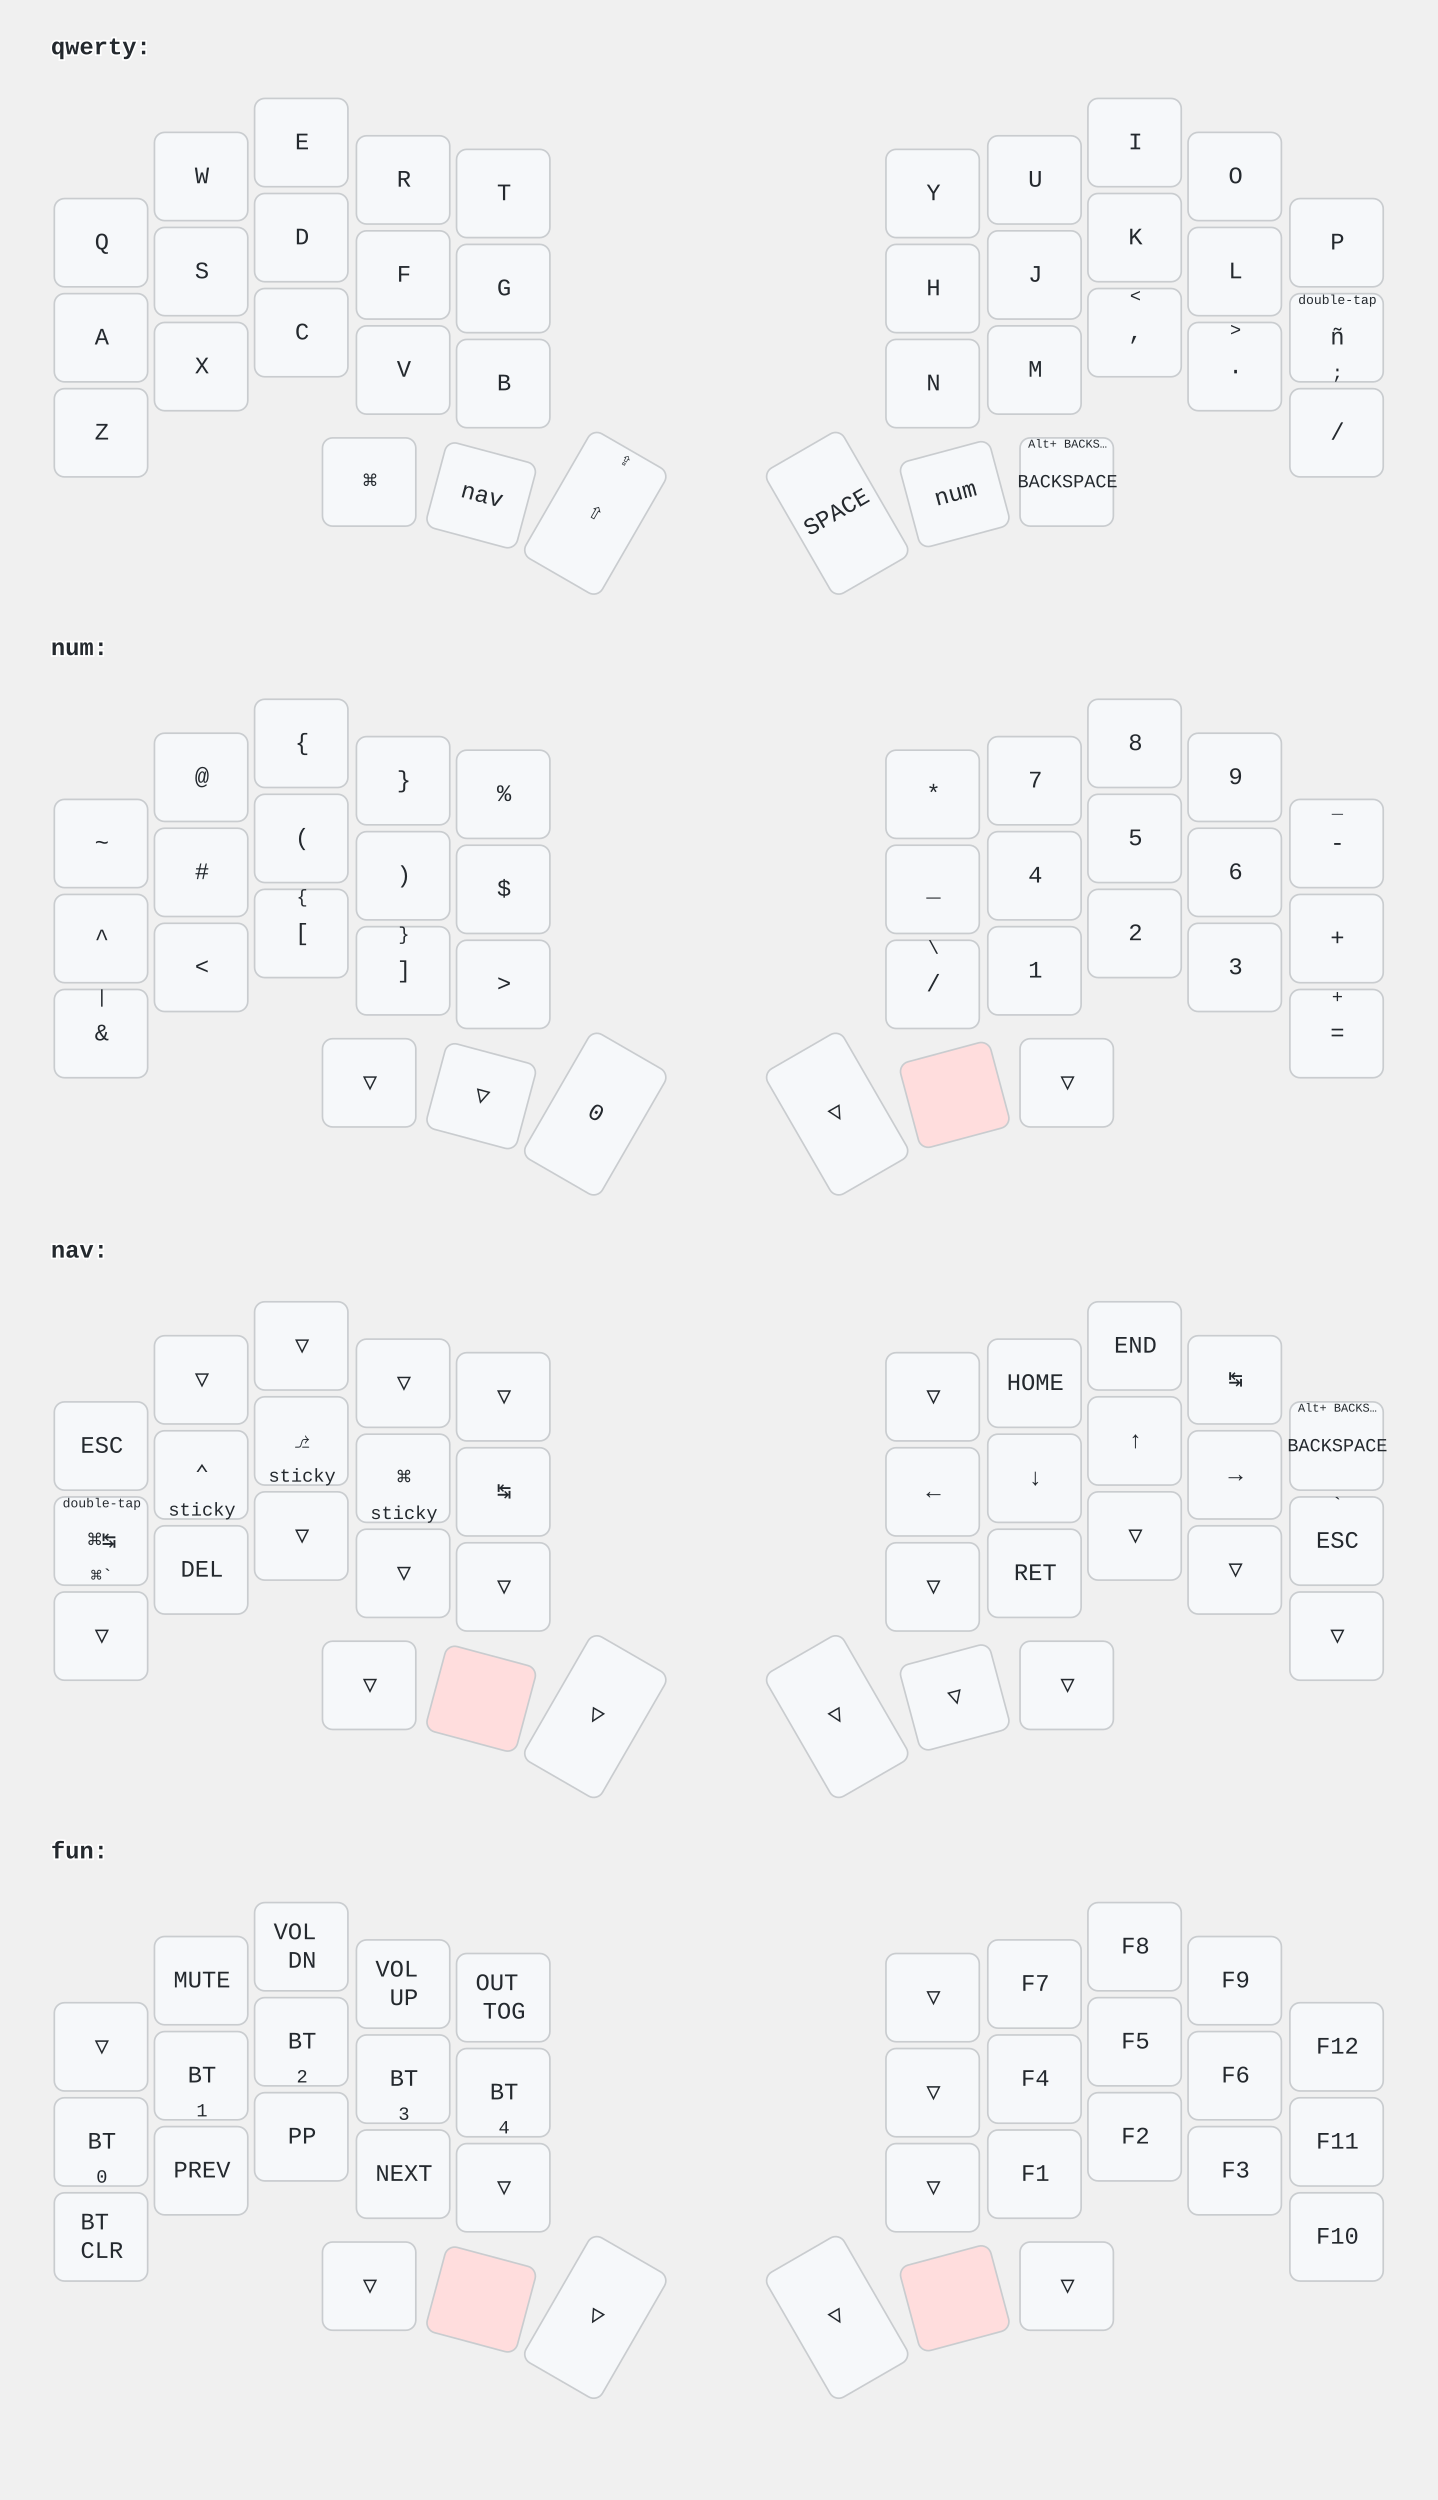
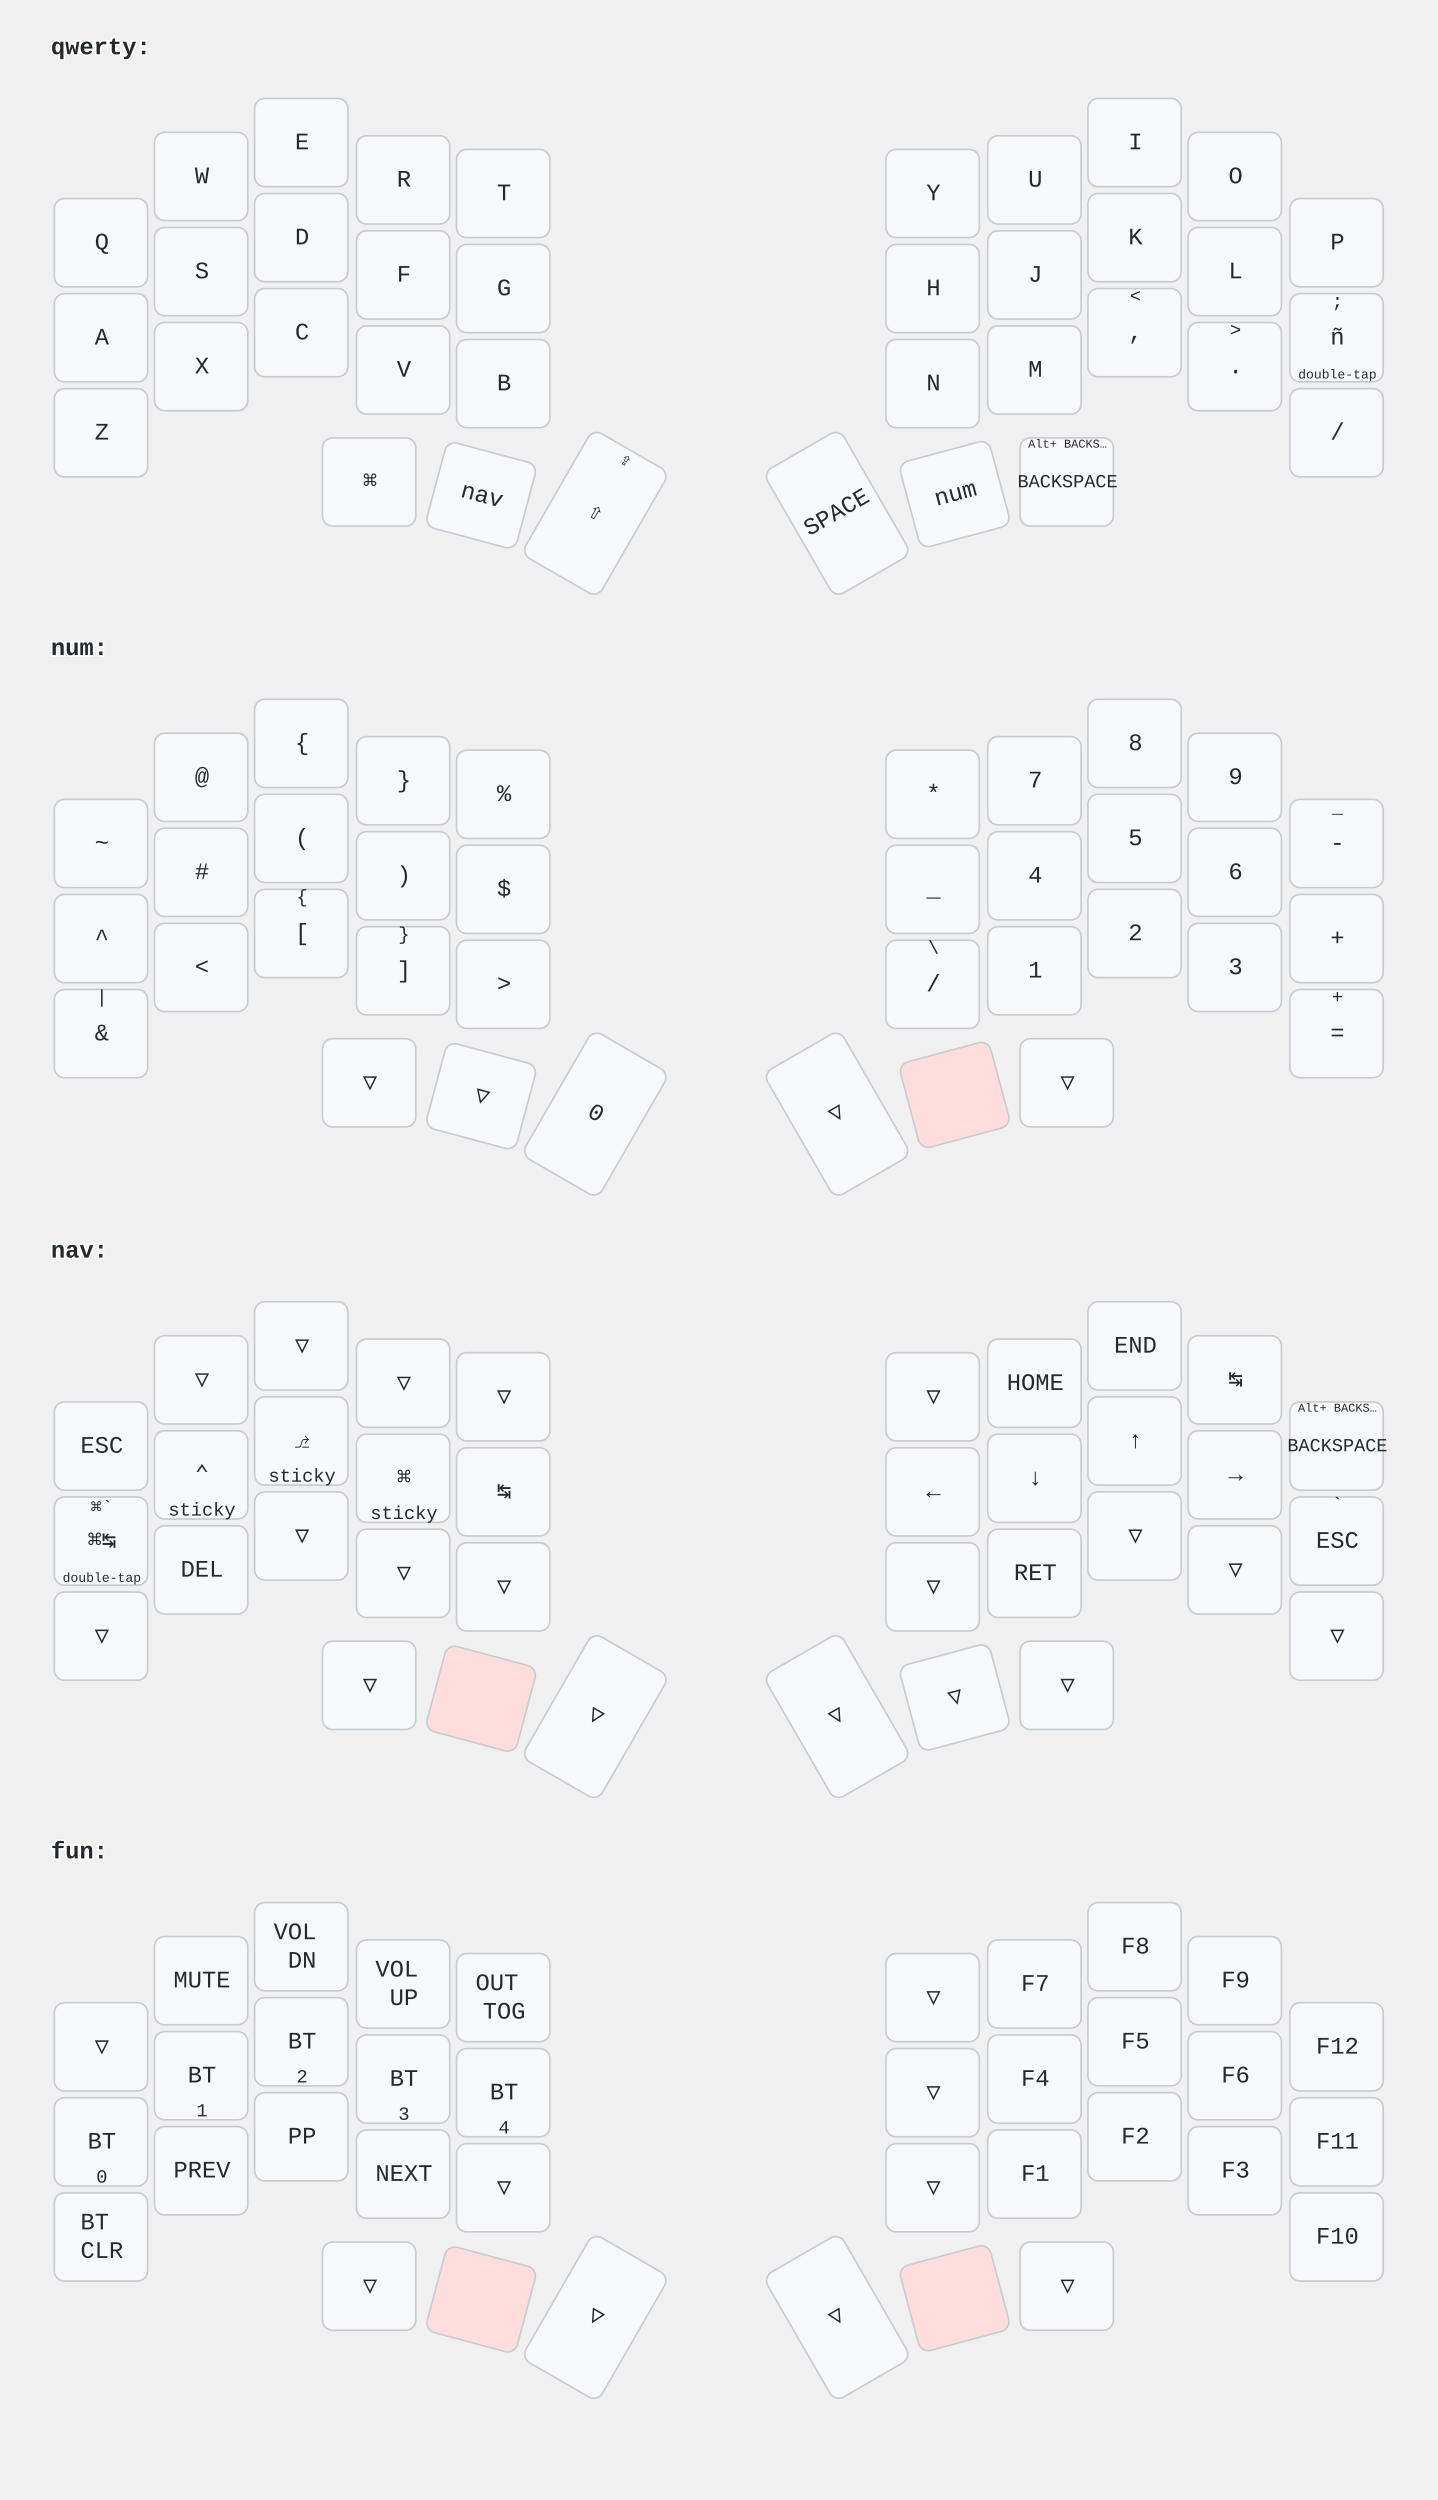
<svg xmlns="http://www.w3.org/2000/svg" width="847" height="1473" viewBox="0 0 847 1473" class="keymap">
  <style>/* font and background color specifications */
svg {
    font-family: SFMono-Regular,Consolas,Liberation Mono,Menlo,monospace;
    font-size: 14px;
    font-kerning: normal;
    text-rendering: optimizeLegibility;
    fill: #24292e;
}

/* default key styling */
rect {
    fill: #f6f8fa;
    stroke: #c9cccf;
    stroke-width: 1;
}

/* color accent for combo boxes */
rect.combo {
    fill: #cdf;
}

/* color accent for held keys */
rect.held, rect.combo.held {
    fill: #fdd;
}

/* color accent for ghost (optional) keys */
rect.ghost, rect.combo.ghost {
    fill: #ddd;
}

text {
    text-anchor: middle;
    dominant-baseline: middle;
}

/* styling for layer labels */
text.label {
    font-weight: bold;
    text-anchor: start;
    stroke: white;
    stroke-width: 2;
    paint-order: stroke;
}

/* styling for combo tap, and key hold/shifted label text */
text.combo, text.hold, text.shifted {
    font-size: 11px;
}

text.hold {
    text-anchor: middle;
    dominant-baseline: auto;
}

text.shifted {
    text-anchor: middle;
    dominant-baseline: hanging;
}

/* styling for hold/shifted label text in combo box */
text.combo.hold, text.combo.shifted {
    font-size: 8px;
}

/* styling for combo dendrons */
path {
    stroke-width: 1;
    stroke: gray;
    fill: none;
}
</style>
  <g transform="translate(30, 0)" class="layer-qwerty">
    <text x="0" y="28" class="label" id="qwerty">qwerty:</text>
    <g transform="translate(0, 56)">
      <g transform="translate(30, 87)" class="key keypos-0">
        <rect rx="6" ry="6" x="-28" y="-26" width="55" height="52" class="key" />
        <text x="0" y="0" class="key tap">Q</text>
      </g>
      <g transform="translate(89, 48)" class="key keypos-1">
        <rect rx="6" ry="6" x="-28" y="-26" width="55" height="52" class="key" />
        <text x="0" y="0" class="key tap">W</text>
      </g>
      <g transform="translate(148, 28)" class="key keypos-2">
        <rect rx="6" ry="6" x="-28" y="-26" width="55" height="52" class="key" />
        <text x="0" y="0" class="key tap">E</text>
      </g>
      <g transform="translate(208, 50)" class="key keypos-3">
        <rect rx="6" ry="6" x="-28" y="-26" width="55" height="52" class="key" />
        <text x="0" y="0" class="key tap">R</text>
      </g>
      <g transform="translate(267, 58)" class="key keypos-4">
        <rect rx="6" ry="6" x="-28" y="-26" width="55" height="52" class="key" />
        <text x="0" y="0" class="key tap">T</text>
      </g>
      <g transform="translate(520, 58)" class="key keypos-5">
        <rect rx="6" ry="6" x="-28" y="-26" width="55" height="52" class="key" />
        <text x="0" y="0" class="key tap">Y</text>
      </g>
      <g transform="translate(580, 50)" class="key keypos-6">
        <rect rx="6" ry="6" x="-28" y="-26" width="55" height="52" class="key" />
        <text x="0" y="0" class="key tap">U</text>
      </g>
      <g transform="translate(639, 28)" class="key keypos-7">
        <rect rx="6" ry="6" x="-28" y="-26" width="55" height="52" class="key" />
        <text x="0" y="0" class="key tap">I</text>
      </g>
      <g transform="translate(698, 48)" class="key keypos-8">
        <rect rx="6" ry="6" x="-28" y="-26" width="55" height="52" class="key" />
        <text x="0" y="0" class="key tap">O</text>
      </g>
      <g transform="translate(758, 87)" class="key keypos-9">
        <rect rx="6" ry="6" x="-28" y="-26" width="55" height="52" class="key" />
        <text x="0" y="0" class="key tap">P</text>
      </g>
      <g transform="translate(30, 143)" class="key keypos-10">
        <rect rx="6" ry="6" x="-28" y="-26" width="55" height="52" class="key" />
        <text x="0" y="0" class="key tap">A</text>
      </g>
      <g transform="translate(89, 104)" class="key keypos-11">
        <rect rx="6" ry="6" x="-28" y="-26" width="55" height="52" class="key" />
        <text x="0" y="0" class="key tap">S</text>
      </g>
      <g transform="translate(148, 84)" class="key keypos-12">
        <rect rx="6" ry="6" x="-28" y="-26" width="55" height="52" class="key" />
        <text x="0" y="0" class="key tap">D</text>
      </g>
      <g transform="translate(208, 106)" class="key keypos-13">
        <rect rx="6" ry="6" x="-28" y="-26" width="55" height="52" class="key" />
        <text x="0" y="0" class="key tap">F</text>
      </g>
      <g transform="translate(267, 114)" class="key keypos-14">
        <rect rx="6" ry="6" x="-28" y="-26" width="55" height="52" class="key" />
        <text x="0" y="0" class="key tap">G</text>
      </g>
      <g transform="translate(520, 114)" class="key keypos-15">
        <rect rx="6" ry="6" x="-28" y="-26" width="55" height="52" class="key" />
        <text x="0" y="0" class="key tap">H</text>
      </g>
      <g transform="translate(580, 106)" class="key keypos-16">
        <rect rx="6" ry="6" x="-28" y="-26" width="55" height="52" class="key" />
        <text x="0" y="0" class="key tap">J</text>
      </g>
      <g transform="translate(639, 84)" class="key keypos-17">
        <rect rx="6" ry="6" x="-28" y="-26" width="55" height="52" class="key" />
        <text x="0" y="0" class="key tap">K</text>
      </g>
      <g transform="translate(698, 104)" class="key keypos-18">
        <rect rx="6" ry="6" x="-28" y="-26" width="55" height="52" class="key" />
        <text x="0" y="0" class="key tap">L</text>
      </g>
      <g transform="translate(758, 143)" class="key keypos-19">
        <rect rx="6" ry="6" x="-28" y="-26" width="55" height="52" class="key" />
        <text x="0" y="0" class="key tap">ñ</text>
-         <text x="0" y="24" class="key hold">;</text>
-         <text x="0" y="-24" class="key shifted">
+         <text x="0" y="24" class="key hold">
          <tspan style="font-size: 70%">double-tap</tspan>
        </text>
+         <text x="0" y="-24" class="key shifted">;</text>
      </g>
      <g transform="translate(30, 199)" class="key keypos-20">
        <rect rx="6" ry="6" x="-28" y="-26" width="55" height="52" class="key" />
        <text x="0" y="0" class="key tap">Z</text>
      </g>
      <g transform="translate(89, 160)" class="key keypos-21">
        <rect rx="6" ry="6" x="-28" y="-26" width="55" height="52" class="key" />
        <text x="0" y="0" class="key tap">X</text>
      </g>
      <g transform="translate(148, 140)" class="key keypos-22">
        <rect rx="6" ry="6" x="-28" y="-26" width="55" height="52" class="key" />
        <text x="0" y="0" class="key tap">C</text>
      </g>
      <g transform="translate(208, 162)" class="key keypos-23">
        <rect rx="6" ry="6" x="-28" y="-26" width="55" height="52" class="key" />
        <text x="0" y="0" class="key tap">V</text>
      </g>
      <g transform="translate(267, 170)" class="key keypos-24">
        <rect rx="6" ry="6" x="-28" y="-26" width="55" height="52" class="key" />
        <text x="0" y="0" class="key tap">B</text>
      </g>
      <g transform="translate(520, 170)" class="key keypos-25">
        <rect rx="6" ry="6" x="-28" y="-26" width="55" height="52" class="key" />
        <text x="0" y="0" class="key tap">N</text>
      </g>
      <g transform="translate(580, 162)" class="key keypos-26">
        <rect rx="6" ry="6" x="-28" y="-26" width="55" height="52" class="key" />
        <text x="0" y="0" class="key tap">M</text>
      </g>
      <g transform="translate(639, 140)" class="key keypos-27">
        <rect rx="6" ry="6" x="-28" y="-26" width="55" height="52" class="key" />
        <text x="0" y="0" class="key tap">,</text>
        <text x="0" y="-24" class="key shifted">&lt;</text>
      </g>
      <g transform="translate(698, 160)" class="key keypos-28">
        <rect rx="6" ry="6" x="-28" y="-26" width="55" height="52" class="key" />
        <text x="0" y="0" class="key tap">.</text>
        <text x="0" y="-24" class="key shifted">&gt;</text>
      </g>
      <g transform="translate(758, 199)" class="key keypos-29">
        <rect rx="6" ry="6" x="-28" y="-26" width="55" height="52" class="key" />
        <text x="0" y="0" class="key tap">/</text>
      </g>
      <g transform="translate(188, 228)" class="key keypos-30">
        <rect rx="6" ry="6" x="-28" y="-26" width="55" height="52" class="key" />
        <text x="0" y="0" class="key tap">⌘</text>
      </g>
      <g transform="translate(254, 236) rotate(15.0)" class="key keypos-31">
        <rect rx="6" ry="6" x="-28" y="-26" width="55" height="52" class="key" />
        <a href="#nav">
          <text x="0" y="0" class="key tap layer-activator">nav</text>
        </a>
      </g>
      <g transform="translate(321, 246) rotate(30.0)" class="key keypos-32">
        <rect rx="6" ry="6" x="-26" y="-42" width="52" height="85" class="key" />
        <text x="0" y="0" class="key tap">⇧</text>
        <text x="0" y="-40" class="key shifted">⇪</text>
      </g>
      <g transform="translate(463, 246) rotate(-30.0)" class="key keypos-33">
        <rect rx="6" ry="6" x="-26" y="-42" width="52" height="85" class="key" />
        <text x="0" y="0" class="key tap">SPACE</text>
      </g>
      <g transform="translate(533, 235) rotate(-15.0)" class="key keypos-34">
        <rect rx="6" ry="6" x="-28" y="-26" width="55" height="52" class="key" />
        <a href="#num">
          <text x="0" y="0" class="key tap layer-activator">num</text>
        </a>
      </g>
      <g transform="translate(599, 228)" class="key keypos-35">
        <rect rx="6" ry="6" x="-28" y="-26" width="55" height="52" class="key" />
        <text x="0" y="0" class="key tap">
          <tspan style="font-size: 78%">BACKSPACE</tspan>
        </text>
        <text x="0" y="-24" class="key shifted">
          <tspan style="font-size: 64%">Alt+ BACKS…</tspan>
        </text>
      </g>
    </g>
  </g>
  <g transform="translate(30, 354)" class="layer-num">
    <text x="0" y="28" class="label" id="num">num:</text>
    <g transform="translate(0, 56)">
      <g transform="translate(30, 87)" class="key keypos-0">
        <rect rx="6" ry="6" x="-28" y="-26" width="55" height="52" class="key" />
        <text x="0" y="0" class="key tap">~</text>
      </g>
      <g transform="translate(89, 48)" class="key keypos-1">
        <rect rx="6" ry="6" x="-28" y="-26" width="55" height="52" class="key" />
        <text x="0" y="0" class="key tap">@</text>
      </g>
      <g transform="translate(148, 28)" class="key keypos-2">
        <rect rx="6" ry="6" x="-28" y="-26" width="55" height="52" class="key" />
        <text x="0" y="0" class="key tap">{</text>
      </g>
      <g transform="translate(208, 50)" class="key keypos-3">
        <rect rx="6" ry="6" x="-28" y="-26" width="55" height="52" class="key" />
        <text x="0" y="0" class="key tap">}</text>
      </g>
      <g transform="translate(267, 58)" class="key keypos-4">
        <rect rx="6" ry="6" x="-28" y="-26" width="55" height="52" class="key" />
        <text x="0" y="0" class="key tap">%</text>
      </g>
      <g transform="translate(520, 58)" class="key keypos-5">
        <rect rx="6" ry="6" x="-28" y="-26" width="55" height="52" class="key" />
        <text x="0" y="0" class="key tap">*</text>
      </g>
      <g transform="translate(580, 50)" class="key keypos-6">
        <rect rx="6" ry="6" x="-28" y="-26" width="55" height="52" class="key" />
        <text x="0" y="0" class="key tap">7</text>
      </g>
      <g transform="translate(639, 28)" class="key keypos-7">
        <rect rx="6" ry="6" x="-28" y="-26" width="55" height="52" class="key" />
        <text x="0" y="0" class="key tap">8</text>
      </g>
      <g transform="translate(698, 48)" class="key keypos-8">
        <rect rx="6" ry="6" x="-28" y="-26" width="55" height="52" class="key" />
        <text x="0" y="0" class="key tap">9</text>
      </g>
      <g transform="translate(758, 87)" class="key keypos-9">
        <rect rx="6" ry="6" x="-28" y="-26" width="55" height="52" class="key" />
        <text x="0" y="0" class="key tap">-</text>
        <text x="0" y="-24" class="key shifted">_</text>
      </g>
      <g transform="translate(30, 143)" class="key keypos-10">
        <rect rx="6" ry="6" x="-28" y="-26" width="55" height="52" class="key" />
        <text x="0" y="0" class="key tap">^</text>
      </g>
      <g transform="translate(89, 104)" class="key keypos-11">
        <rect rx="6" ry="6" x="-28" y="-26" width="55" height="52" class="key" />
        <text x="0" y="0" class="key tap">#</text>
      </g>
      <g transform="translate(148, 84)" class="key keypos-12">
        <rect rx="6" ry="6" x="-28" y="-26" width="55" height="52" class="key" />
        <text x="0" y="0" class="key tap">(</text>
      </g>
      <g transform="translate(208, 106)" class="key keypos-13">
        <rect rx="6" ry="6" x="-28" y="-26" width="55" height="52" class="key" />
        <text x="0" y="0" class="key tap">)</text>
      </g>
      <g transform="translate(267, 114)" class="key keypos-14">
        <rect rx="6" ry="6" x="-28" y="-26" width="55" height="52" class="key" />
        <text x="0" y="0" class="key tap">$</text>
      </g>
      <g transform="translate(520, 114)" class="key keypos-15">
        <rect rx="6" ry="6" x="-28" y="-26" width="55" height="52" class="key" />
        <text x="0" y="0" class="key tap">_</text>
      </g>
      <g transform="translate(580, 106)" class="key keypos-16">
        <rect rx="6" ry="6" x="-28" y="-26" width="55" height="52" class="key" />
        <text x="0" y="0" class="key tap">4</text>
      </g>
      <g transform="translate(639, 84)" class="key keypos-17">
        <rect rx="6" ry="6" x="-28" y="-26" width="55" height="52" class="key" />
        <text x="0" y="0" class="key tap">5</text>
      </g>
      <g transform="translate(698, 104)" class="key keypos-18">
        <rect rx="6" ry="6" x="-28" y="-26" width="55" height="52" class="key" />
        <text x="0" y="0" class="key tap">6</text>
      </g>
      <g transform="translate(758, 143)" class="key keypos-19">
        <rect rx="6" ry="6" x="-28" y="-26" width="55" height="52" class="key" />
        <text x="0" y="0" class="key tap">+</text>
      </g>
      <g transform="translate(30, 199)" class="key keypos-20">
        <rect rx="6" ry="6" x="-28" y="-26" width="55" height="52" class="key" />
        <text x="0" y="0" class="key tap">&amp;</text>
        <text x="0" y="-24" class="key shifted">|</text>
      </g>
      <g transform="translate(89, 160)" class="key keypos-21">
        <rect rx="6" ry="6" x="-28" y="-26" width="55" height="52" class="key" />
        <text x="0" y="0" class="key tap">&lt;</text>
      </g>
      <g transform="translate(148, 140)" class="key keypos-22">
        <rect rx="6" ry="6" x="-28" y="-26" width="55" height="52" class="key" />
        <text x="0" y="0" class="key tap">[</text>
        <text x="0" y="-24" class="key shifted">{</text>
      </g>
      <g transform="translate(208, 162)" class="key keypos-23">
        <rect rx="6" ry="6" x="-28" y="-26" width="55" height="52" class="key" />
        <text x="0" y="0" class="key tap">]</text>
        <text x="0" y="-24" class="key shifted">}</text>
      </g>
      <g transform="translate(267, 170)" class="key keypos-24">
        <rect rx="6" ry="6" x="-28" y="-26" width="55" height="52" class="key" />
        <text x="0" y="0" class="key tap">&gt;</text>
      </g>
      <g transform="translate(520, 170)" class="key keypos-25">
        <rect rx="6" ry="6" x="-28" y="-26" width="55" height="52" class="key" />
        <text x="0" y="0" class="key tap">/</text>
        <text x="0" y="-24" class="key shifted">\</text>
      </g>
      <g transform="translate(580, 162)" class="key keypos-26">
        <rect rx="6" ry="6" x="-28" y="-26" width="55" height="52" class="key" />
        <text x="0" y="0" class="key tap">1</text>
      </g>
      <g transform="translate(639, 140)" class="key keypos-27">
        <rect rx="6" ry="6" x="-28" y="-26" width="55" height="52" class="key" />
        <text x="0" y="0" class="key tap">2</text>
      </g>
      <g transform="translate(698, 160)" class="key keypos-28">
        <rect rx="6" ry="6" x="-28" y="-26" width="55" height="52" class="key" />
        <text x="0" y="0" class="key tap">3</text>
      </g>
      <g transform="translate(758, 199)" class="key keypos-29">
        <rect rx="6" ry="6" x="-28" y="-26" width="55" height="52" class="key" />
        <text x="0" y="0" class="key tap">=</text>
        <text x="0" y="-24" class="key shifted">+</text>
      </g>
      <g transform="translate(188, 228)" class="key trans keypos-30">
        <rect rx="6" ry="6" x="-28" y="-26" width="55" height="52" class="key trans" />
        <text x="0" y="0" class="key trans tap">▽</text>
      </g>
      <g transform="translate(254, 236) rotate(15.0)" class="key trans keypos-31">
        <rect rx="6" ry="6" x="-28" y="-26" width="55" height="52" class="key trans" />
        <text x="0" y="0" class="key trans tap">▽</text>
      </g>
      <g transform="translate(321, 246) rotate(30.0)" class="key keypos-32">
        <rect rx="6" ry="6" x="-26" y="-42" width="52" height="85" class="key" />
        <text x="0" y="0" class="key tap">0</text>
      </g>
      <g transform="translate(463, 246) rotate(-30.0)" class="key trans keypos-33">
        <rect rx="6" ry="6" x="-26" y="-42" width="52" height="85" class="key trans" />
        <text x="0" y="0" class="key trans tap">▽</text>
      </g>
      <g transform="translate(533, 235) rotate(-15.0)" class="key held keypos-34">
        <rect rx="6" ry="6" x="-28" y="-26" width="55" height="52" class="key held" />
      </g>
      <g transform="translate(599, 228)" class="key trans keypos-35">
        <rect rx="6" ry="6" x="-28" y="-26" width="55" height="52" class="key trans" />
        <text x="0" y="0" class="key trans tap">▽</text>
      </g>
    </g>
  </g>
  <g transform="translate(30, 709)" class="layer-nav">
    <text x="0" y="28" class="label" id="nav">nav:</text>
    <g transform="translate(0, 56)">
      <g transform="translate(30, 87)" class="key keypos-0">
        <rect rx="6" ry="6" x="-28" y="-26" width="55" height="52" class="key" />
        <text x="0" y="0" class="key tap">ESC</text>
      </g>
      <g transform="translate(89, 48)" class="key trans keypos-1">
        <rect rx="6" ry="6" x="-28" y="-26" width="55" height="52" class="key trans" />
        <text x="0" y="0" class="key trans tap">▽</text>
      </g>
      <g transform="translate(148, 28)" class="key trans keypos-2">
        <rect rx="6" ry="6" x="-28" y="-26" width="55" height="52" class="key trans" />
        <text x="0" y="0" class="key trans tap">▽</text>
      </g>
      <g transform="translate(208, 50)" class="key trans keypos-3">
        <rect rx="6" ry="6" x="-28" y="-26" width="55" height="52" class="key trans" />
        <text x="0" y="0" class="key trans tap">▽</text>
      </g>
      <g transform="translate(267, 58)" class="key trans keypos-4">
        <rect rx="6" ry="6" x="-28" y="-26" width="55" height="52" class="key trans" />
        <text x="0" y="0" class="key trans tap">▽</text>
      </g>
      <g transform="translate(520, 58)" class="key trans keypos-5">
        <rect rx="6" ry="6" x="-28" y="-26" width="55" height="52" class="key trans" />
        <text x="0" y="0" class="key trans tap">▽</text>
      </g>
      <g transform="translate(580, 50)" class="key keypos-6">
        <rect rx="6" ry="6" x="-28" y="-26" width="55" height="52" class="key" />
        <text x="0" y="0" class="key tap">HOME</text>
      </g>
      <g transform="translate(639, 28)" class="key keypos-7">
        <rect rx="6" ry="6" x="-28" y="-26" width="55" height="52" class="key" />
        <text x="0" y="0" class="key tap">END</text>
      </g>
      <g transform="translate(698, 48)" class="key keypos-8">
        <rect rx="6" ry="6" x="-28" y="-26" width="55" height="52" class="key" />
        <text x="0" y="0" class="key tap">↹</text>
      </g>
      <g transform="translate(758, 87)" class="key keypos-9">
        <rect rx="6" ry="6" x="-28" y="-26" width="55" height="52" class="key" />
        <text x="0" y="0" class="key tap">
          <tspan style="font-size: 78%">BACKSPACE</tspan>
        </text>
        <text x="0" y="-24" class="key shifted">
          <tspan style="font-size: 64%">Alt+ BACKS…</tspan>
        </text>
      </g>
      <g transform="translate(30, 143)" class="key keypos-10">
        <rect rx="6" ry="6" x="-28" y="-26" width="55" height="52" class="key" />
        <text x="0" y="0" class="key tap">⌘↹</text>
-         <text x="0" y="24" class="key hold">⌘`</text>
-         <text x="0" y="-24" class="key shifted">
+         <text x="0" y="24" class="key hold">
          <tspan style="font-size: 70%">double-tap</tspan>
        </text>
+         <text x="0" y="-24" class="key shifted">⌘`</text>
      </g>
      <g transform="translate(89, 104)" class="key keypos-11">
        <rect rx="6" ry="6" x="-28" y="-26" width="55" height="52" class="key" />
        <text x="0" y="0" class="key tap">⌃</text>
        <text x="0" y="24" class="key hold">sticky</text>
      </g>
      <g transform="translate(148, 84)" class="key keypos-12">
        <rect rx="6" ry="6" x="-28" y="-26" width="55" height="52" class="key" />
        <text x="0" y="0" class="key tap">⎇</text>
        <text x="0" y="24" class="key hold">sticky</text>
      </g>
      <g transform="translate(208, 106)" class="key keypos-13">
        <rect rx="6" ry="6" x="-28" y="-26" width="55" height="52" class="key" />
        <text x="0" y="0" class="key tap">⌘</text>
        <text x="0" y="24" class="key hold">sticky</text>
      </g>
      <g transform="translate(267, 114)" class="key keypos-14">
        <rect rx="6" ry="6" x="-28" y="-26" width="55" height="52" class="key" />
        <text x="0" y="0" class="key tap">↹</text>
      </g>
      <g transform="translate(520, 114)" class="key keypos-15">
        <rect rx="6" ry="6" x="-28" y="-26" width="55" height="52" class="key" />
        <text x="0" y="0" class="key tap">←</text>
      </g>
      <g transform="translate(580, 106)" class="key keypos-16">
        <rect rx="6" ry="6" x="-28" y="-26" width="55" height="52" class="key" />
        <text x="0" y="0" class="key tap">↓</text>
      </g>
      <g transform="translate(639, 84)" class="key keypos-17">
        <rect rx="6" ry="6" x="-28" y="-26" width="55" height="52" class="key" />
        <text x="0" y="0" class="key tap">↑</text>
      </g>
      <g transform="translate(698, 104)" class="key keypos-18">
        <rect rx="6" ry="6" x="-28" y="-26" width="55" height="52" class="key" />
        <text x="0" y="0" class="key tap">→</text>
      </g>
      <g transform="translate(758, 143)" class="key keypos-19">
        <rect rx="6" ry="6" x="-28" y="-26" width="55" height="52" class="key" />
        <text x="0" y="0" class="key tap">ESC</text>
        <text x="0" y="-24" class="key shifted">`</text>
      </g>
      <g transform="translate(30, 199)" class="key trans keypos-20">
        <rect rx="6" ry="6" x="-28" y="-26" width="55" height="52" class="key trans" />
        <text x="0" y="0" class="key trans tap">▽</text>
      </g>
      <g transform="translate(89, 160)" class="key keypos-21">
        <rect rx="6" ry="6" x="-28" y="-26" width="55" height="52" class="key" />
        <text x="0" y="0" class="key tap">DEL</text>
      </g>
      <g transform="translate(148, 140)" class="key trans keypos-22">
        <rect rx="6" ry="6" x="-28" y="-26" width="55" height="52" class="key trans" />
        <text x="0" y="0" class="key trans tap">▽</text>
      </g>
      <g transform="translate(208, 162)" class="key trans keypos-23">
        <rect rx="6" ry="6" x="-28" y="-26" width="55" height="52" class="key trans" />
        <text x="0" y="0" class="key trans tap">▽</text>
      </g>
      <g transform="translate(267, 170)" class="key trans keypos-24">
        <rect rx="6" ry="6" x="-28" y="-26" width="55" height="52" class="key trans" />
        <text x="0" y="0" class="key trans tap">▽</text>
      </g>
      <g transform="translate(520, 170)" class="key trans keypos-25">
        <rect rx="6" ry="6" x="-28" y="-26" width="55" height="52" class="key trans" />
        <text x="0" y="0" class="key trans tap">▽</text>
      </g>
      <g transform="translate(580, 162)" class="key keypos-26">
        <rect rx="6" ry="6" x="-28" y="-26" width="55" height="52" class="key" />
        <text x="0" y="0" class="key tap">RET</text>
      </g>
      <g transform="translate(639, 140)" class="key trans keypos-27">
        <rect rx="6" ry="6" x="-28" y="-26" width="55" height="52" class="key trans" />
        <text x="0" y="0" class="key trans tap">▽</text>
      </g>
      <g transform="translate(698, 160)" class="key trans keypos-28">
        <rect rx="6" ry="6" x="-28" y="-26" width="55" height="52" class="key trans" />
        <text x="0" y="0" class="key trans tap">▽</text>
      </g>
      <g transform="translate(758, 199)" class="key trans keypos-29">
        <rect rx="6" ry="6" x="-28" y="-26" width="55" height="52" class="key trans" />
        <text x="0" y="0" class="key trans tap">▽</text>
      </g>
      <g transform="translate(188, 228)" class="key trans keypos-30">
        <rect rx="6" ry="6" x="-28" y="-26" width="55" height="52" class="key trans" />
        <text x="0" y="0" class="key trans tap">▽</text>
      </g>
      <g transform="translate(254, 236) rotate(15.0)" class="key held keypos-31">
        <rect rx="6" ry="6" x="-28" y="-26" width="55" height="52" class="key held" />
      </g>
      <g transform="translate(321, 246) rotate(30.0)" class="key trans keypos-32">
        <rect rx="6" ry="6" x="-26" y="-42" width="52" height="85" class="key trans" />
        <text x="0" y="0" class="key trans tap">▽</text>
      </g>
      <g transform="translate(463, 246) rotate(-30.0)" class="key trans keypos-33">
        <rect rx="6" ry="6" x="-26" y="-42" width="52" height="85" class="key trans" />
        <text x="0" y="0" class="key trans tap">▽</text>
      </g>
      <g transform="translate(533, 235) rotate(-15.0)" class="key trans keypos-34">
        <rect rx="6" ry="6" x="-28" y="-26" width="55" height="52" class="key trans" />
        <text x="0" y="0" class="key trans tap">▽</text>
      </g>
      <g transform="translate(599, 228)" class="key trans keypos-35">
        <rect rx="6" ry="6" x="-28" y="-26" width="55" height="52" class="key trans" />
        <text x="0" y="0" class="key trans tap">▽</text>
      </g>
    </g>
  </g>
  <g transform="translate(30, 1063)" class="layer-fun">
    <text x="0" y="28" class="label" id="fun">fun:</text>
    <g transform="translate(0, 56)">
      <g transform="translate(30, 87)" class="key trans keypos-0">
        <rect rx="6" ry="6" x="-28" y="-26" width="55" height="52" class="key trans" />
        <text x="0" y="0" class="key trans tap">▽</text>
      </g>
      <g transform="translate(89, 48)" class="key keypos-1">
        <rect rx="6" ry="6" x="-28" y="-26" width="55" height="52" class="key" />
        <text x="0" y="0" class="key tap">MUTE</text>
      </g>
      <g transform="translate(148, 28)" class="key keypos-2">
        <rect rx="6" ry="6" x="-28" y="-26" width="55" height="52" class="key" />
        <text x="0" y="0" class="key tap">
          <tspan x="0" dy="-0.6em">VOL</tspan>
          <tspan x="0" dy="1.2em">DN</tspan>
        </text>
      </g>
      <g transform="translate(208, 50)" class="key keypos-3">
        <rect rx="6" ry="6" x="-28" y="-26" width="55" height="52" class="key" />
        <text x="0" y="0" class="key tap">
          <tspan x="0" dy="-0.6em">VOL</tspan>
          <tspan x="0" dy="1.2em">UP</tspan>
        </text>
      </g>
      <g transform="translate(267, 58)" class="key keypos-4">
        <rect rx="6" ry="6" x="-28" y="-26" width="55" height="52" class="key" />
        <text x="0" y="0" class="key tap">
          <tspan x="0" dy="-0.6em">OUT</tspan>
          <tspan x="0" dy="1.2em">TOG</tspan>
        </text>
      </g>
      <g transform="translate(520, 58)" class="key trans keypos-5">
        <rect rx="6" ry="6" x="-28" y="-26" width="55" height="52" class="key trans" />
        <text x="0" y="0" class="key trans tap">▽</text>
      </g>
      <g transform="translate(580, 50)" class="key keypos-6">
        <rect rx="6" ry="6" x="-28" y="-26" width="55" height="52" class="key" />
        <text x="0" y="0" class="key tap">F7</text>
      </g>
      <g transform="translate(639, 28)" class="key keypos-7">
        <rect rx="6" ry="6" x="-28" y="-26" width="55" height="52" class="key" />
        <text x="0" y="0" class="key tap">F8</text>
      </g>
      <g transform="translate(698, 48)" class="key keypos-8">
        <rect rx="6" ry="6" x="-28" y="-26" width="55" height="52" class="key" />
        <text x="0" y="0" class="key tap">F9</text>
      </g>
      <g transform="translate(758, 87)" class="key keypos-9">
        <rect rx="6" ry="6" x="-28" y="-26" width="55" height="52" class="key" />
        <text x="0" y="0" class="key tap">F12</text>
      </g>
      <g transform="translate(30, 143)" class="key keypos-10">
        <rect rx="6" ry="6" x="-28" y="-26" width="55" height="52" class="key" />
        <text x="0" y="0" class="key tap">BT</text>
        <text x="0" y="24" class="key hold">0</text>
      </g>
      <g transform="translate(89, 104)" class="key keypos-11">
        <rect rx="6" ry="6" x="-28" y="-26" width="55" height="52" class="key" />
        <text x="0" y="0" class="key tap">BT</text>
        <text x="0" y="24" class="key hold">1</text>
      </g>
      <g transform="translate(148, 84)" class="key keypos-12">
        <rect rx="6" ry="6" x="-28" y="-26" width="55" height="52" class="key" />
        <text x="0" y="0" class="key tap">BT</text>
        <text x="0" y="24" class="key hold">2</text>
      </g>
      <g transform="translate(208, 106)" class="key keypos-13">
        <rect rx="6" ry="6" x="-28" y="-26" width="55" height="52" class="key" />
        <text x="0" y="0" class="key tap">BT</text>
        <text x="0" y="24" class="key hold">3</text>
      </g>
      <g transform="translate(267, 114)" class="key keypos-14">
        <rect rx="6" ry="6" x="-28" y="-26" width="55" height="52" class="key" />
        <text x="0" y="0" class="key tap">BT</text>
        <text x="0" y="24" class="key hold">4</text>
      </g>
      <g transform="translate(520, 114)" class="key trans keypos-15">
        <rect rx="6" ry="6" x="-28" y="-26" width="55" height="52" class="key trans" />
        <text x="0" y="0" class="key trans tap">▽</text>
      </g>
      <g transform="translate(580, 106)" class="key keypos-16">
        <rect rx="6" ry="6" x="-28" y="-26" width="55" height="52" class="key" />
        <text x="0" y="0" class="key tap">F4</text>
      </g>
      <g transform="translate(639, 84)" class="key keypos-17">
        <rect rx="6" ry="6" x="-28" y="-26" width="55" height="52" class="key" />
        <text x="0" y="0" class="key tap">F5</text>
      </g>
      <g transform="translate(698, 104)" class="key keypos-18">
        <rect rx="6" ry="6" x="-28" y="-26" width="55" height="52" class="key" />
        <text x="0" y="0" class="key tap">F6</text>
      </g>
      <g transform="translate(758, 143)" class="key keypos-19">
        <rect rx="6" ry="6" x="-28" y="-26" width="55" height="52" class="key" />
        <text x="0" y="0" class="key tap">F11</text>
      </g>
      <g transform="translate(30, 199)" class="key keypos-20">
        <rect rx="6" ry="6" x="-28" y="-26" width="55" height="52" class="key" />
        <text x="0" y="0" class="key tap">
          <tspan x="0" dy="-0.6em">BT</tspan>
          <tspan x="0" dy="1.2em">CLR</tspan>
        </text>
      </g>
      <g transform="translate(89, 160)" class="key keypos-21">
        <rect rx="6" ry="6" x="-28" y="-26" width="55" height="52" class="key" />
        <text x="0" y="0" class="key tap">PREV</text>
      </g>
      <g transform="translate(148, 140)" class="key keypos-22">
        <rect rx="6" ry="6" x="-28" y="-26" width="55" height="52" class="key" />
        <text x="0" y="0" class="key tap">PP</text>
      </g>
      <g transform="translate(208, 162)" class="key keypos-23">
        <rect rx="6" ry="6" x="-28" y="-26" width="55" height="52" class="key" />
        <text x="0" y="0" class="key tap">NEXT</text>
      </g>
      <g transform="translate(267, 170)" class="key trans keypos-24">
        <rect rx="6" ry="6" x="-28" y="-26" width="55" height="52" class="key trans" />
        <text x="0" y="0" class="key trans tap">▽</text>
      </g>
      <g transform="translate(520, 170)" class="key trans keypos-25">
        <rect rx="6" ry="6" x="-28" y="-26" width="55" height="52" class="key trans" />
        <text x="0" y="0" class="key trans tap">▽</text>
      </g>
      <g transform="translate(580, 162)" class="key keypos-26">
        <rect rx="6" ry="6" x="-28" y="-26" width="55" height="52" class="key" />
        <text x="0" y="0" class="key tap">F1</text>
      </g>
      <g transform="translate(639, 140)" class="key keypos-27">
        <rect rx="6" ry="6" x="-28" y="-26" width="55" height="52" class="key" />
        <text x="0" y="0" class="key tap">F2</text>
      </g>
      <g transform="translate(698, 160)" class="key keypos-28">
        <rect rx="6" ry="6" x="-28" y="-26" width="55" height="52" class="key" />
        <text x="0" y="0" class="key tap">F3</text>
      </g>
      <g transform="translate(758, 199)" class="key keypos-29">
        <rect rx="6" ry="6" x="-28" y="-26" width="55" height="52" class="key" />
        <text x="0" y="0" class="key tap">F10</text>
      </g>
      <g transform="translate(188, 228)" class="key trans keypos-30">
        <rect rx="6" ry="6" x="-28" y="-26" width="55" height="52" class="key trans" />
        <text x="0" y="0" class="key trans tap">▽</text>
      </g>
      <g transform="translate(254, 236) rotate(15.0)" class="key held keypos-31">
        <rect rx="6" ry="6" x="-28" y="-26" width="55" height="52" class="key held" />
      </g>
      <g transform="translate(321, 246) rotate(30.0)" class="key trans keypos-32">
        <rect rx="6" ry="6" x="-26" y="-42" width="52" height="85" class="key trans" />
        <text x="0" y="0" class="key trans tap">▽</text>
      </g>
      <g transform="translate(463, 246) rotate(-30.0)" class="key trans keypos-33">
        <rect rx="6" ry="6" x="-26" y="-42" width="52" height="85" class="key trans" />
        <text x="0" y="0" class="key trans tap">▽</text>
      </g>
      <g transform="translate(533, 235) rotate(-15.0)" class="key held keypos-34">
        <rect rx="6" ry="6" x="-28" y="-26" width="55" height="52" class="key held" />
      </g>
      <g transform="translate(599, 228)" class="key trans keypos-35">
        <rect rx="6" ry="6" x="-28" y="-26" width="55" height="52" class="key trans" />
        <text x="0" y="0" class="key trans tap">▽</text>
      </g>
    </g>
  </g>
</svg>
